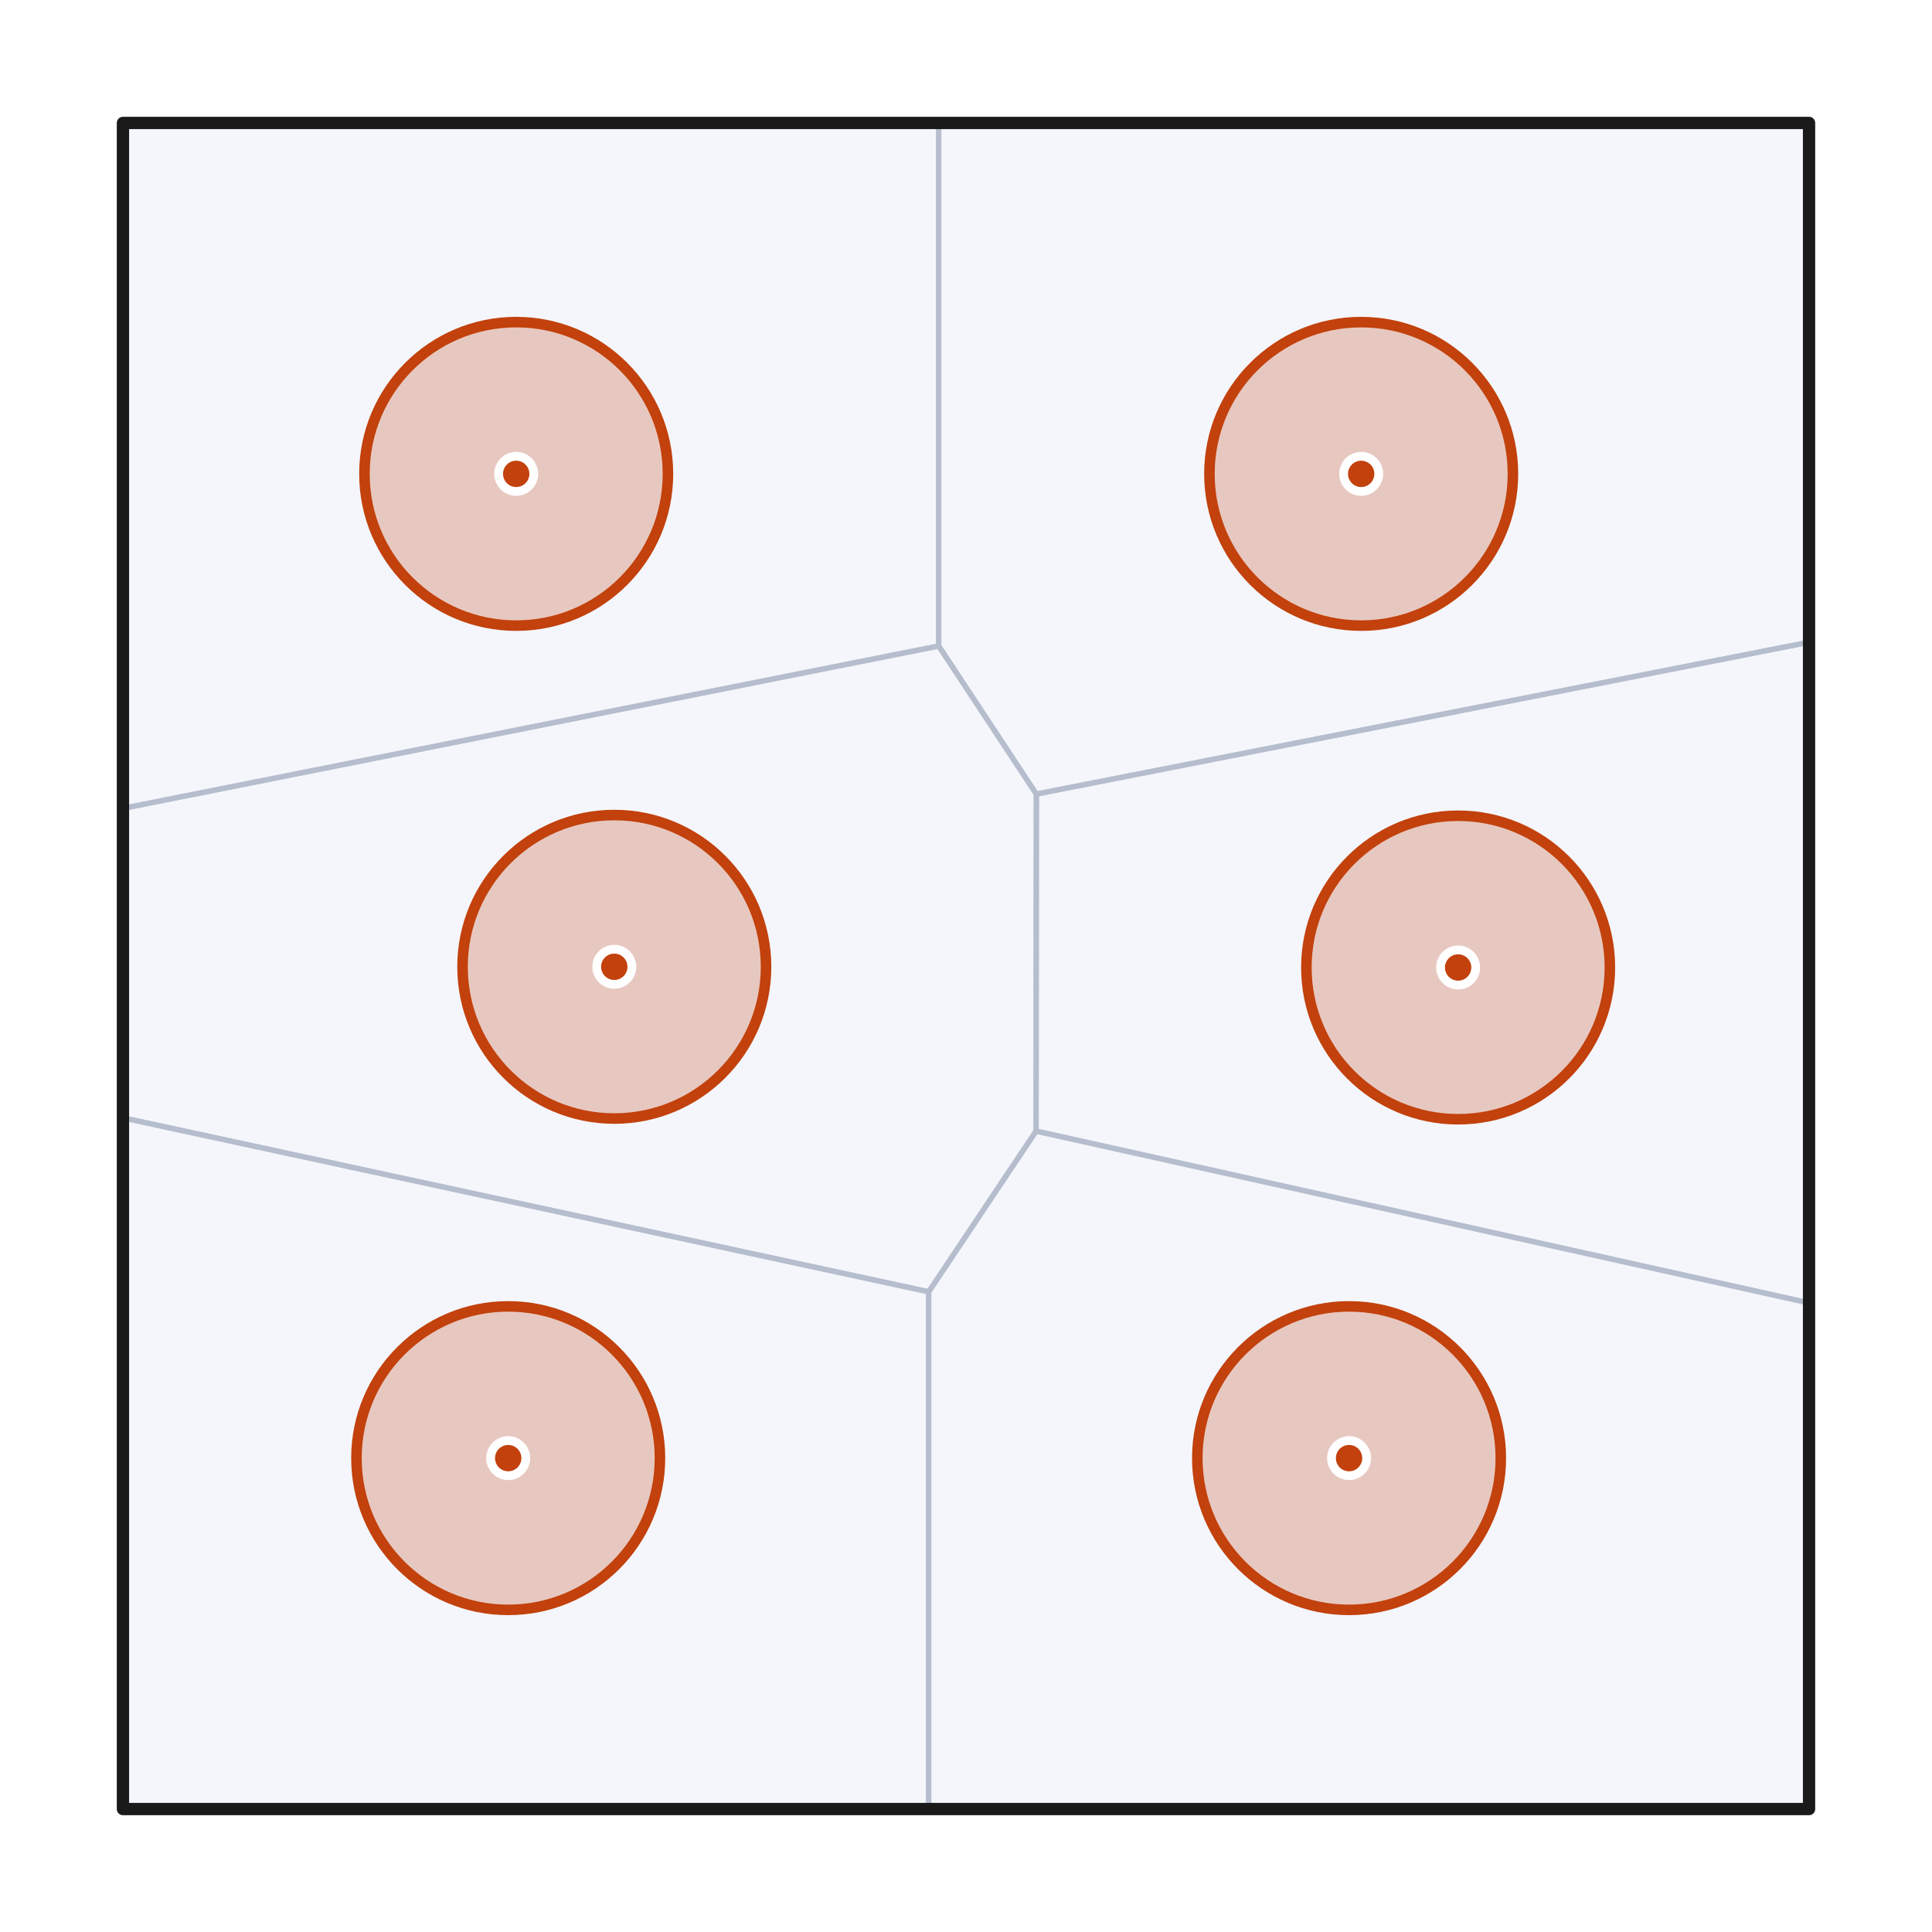
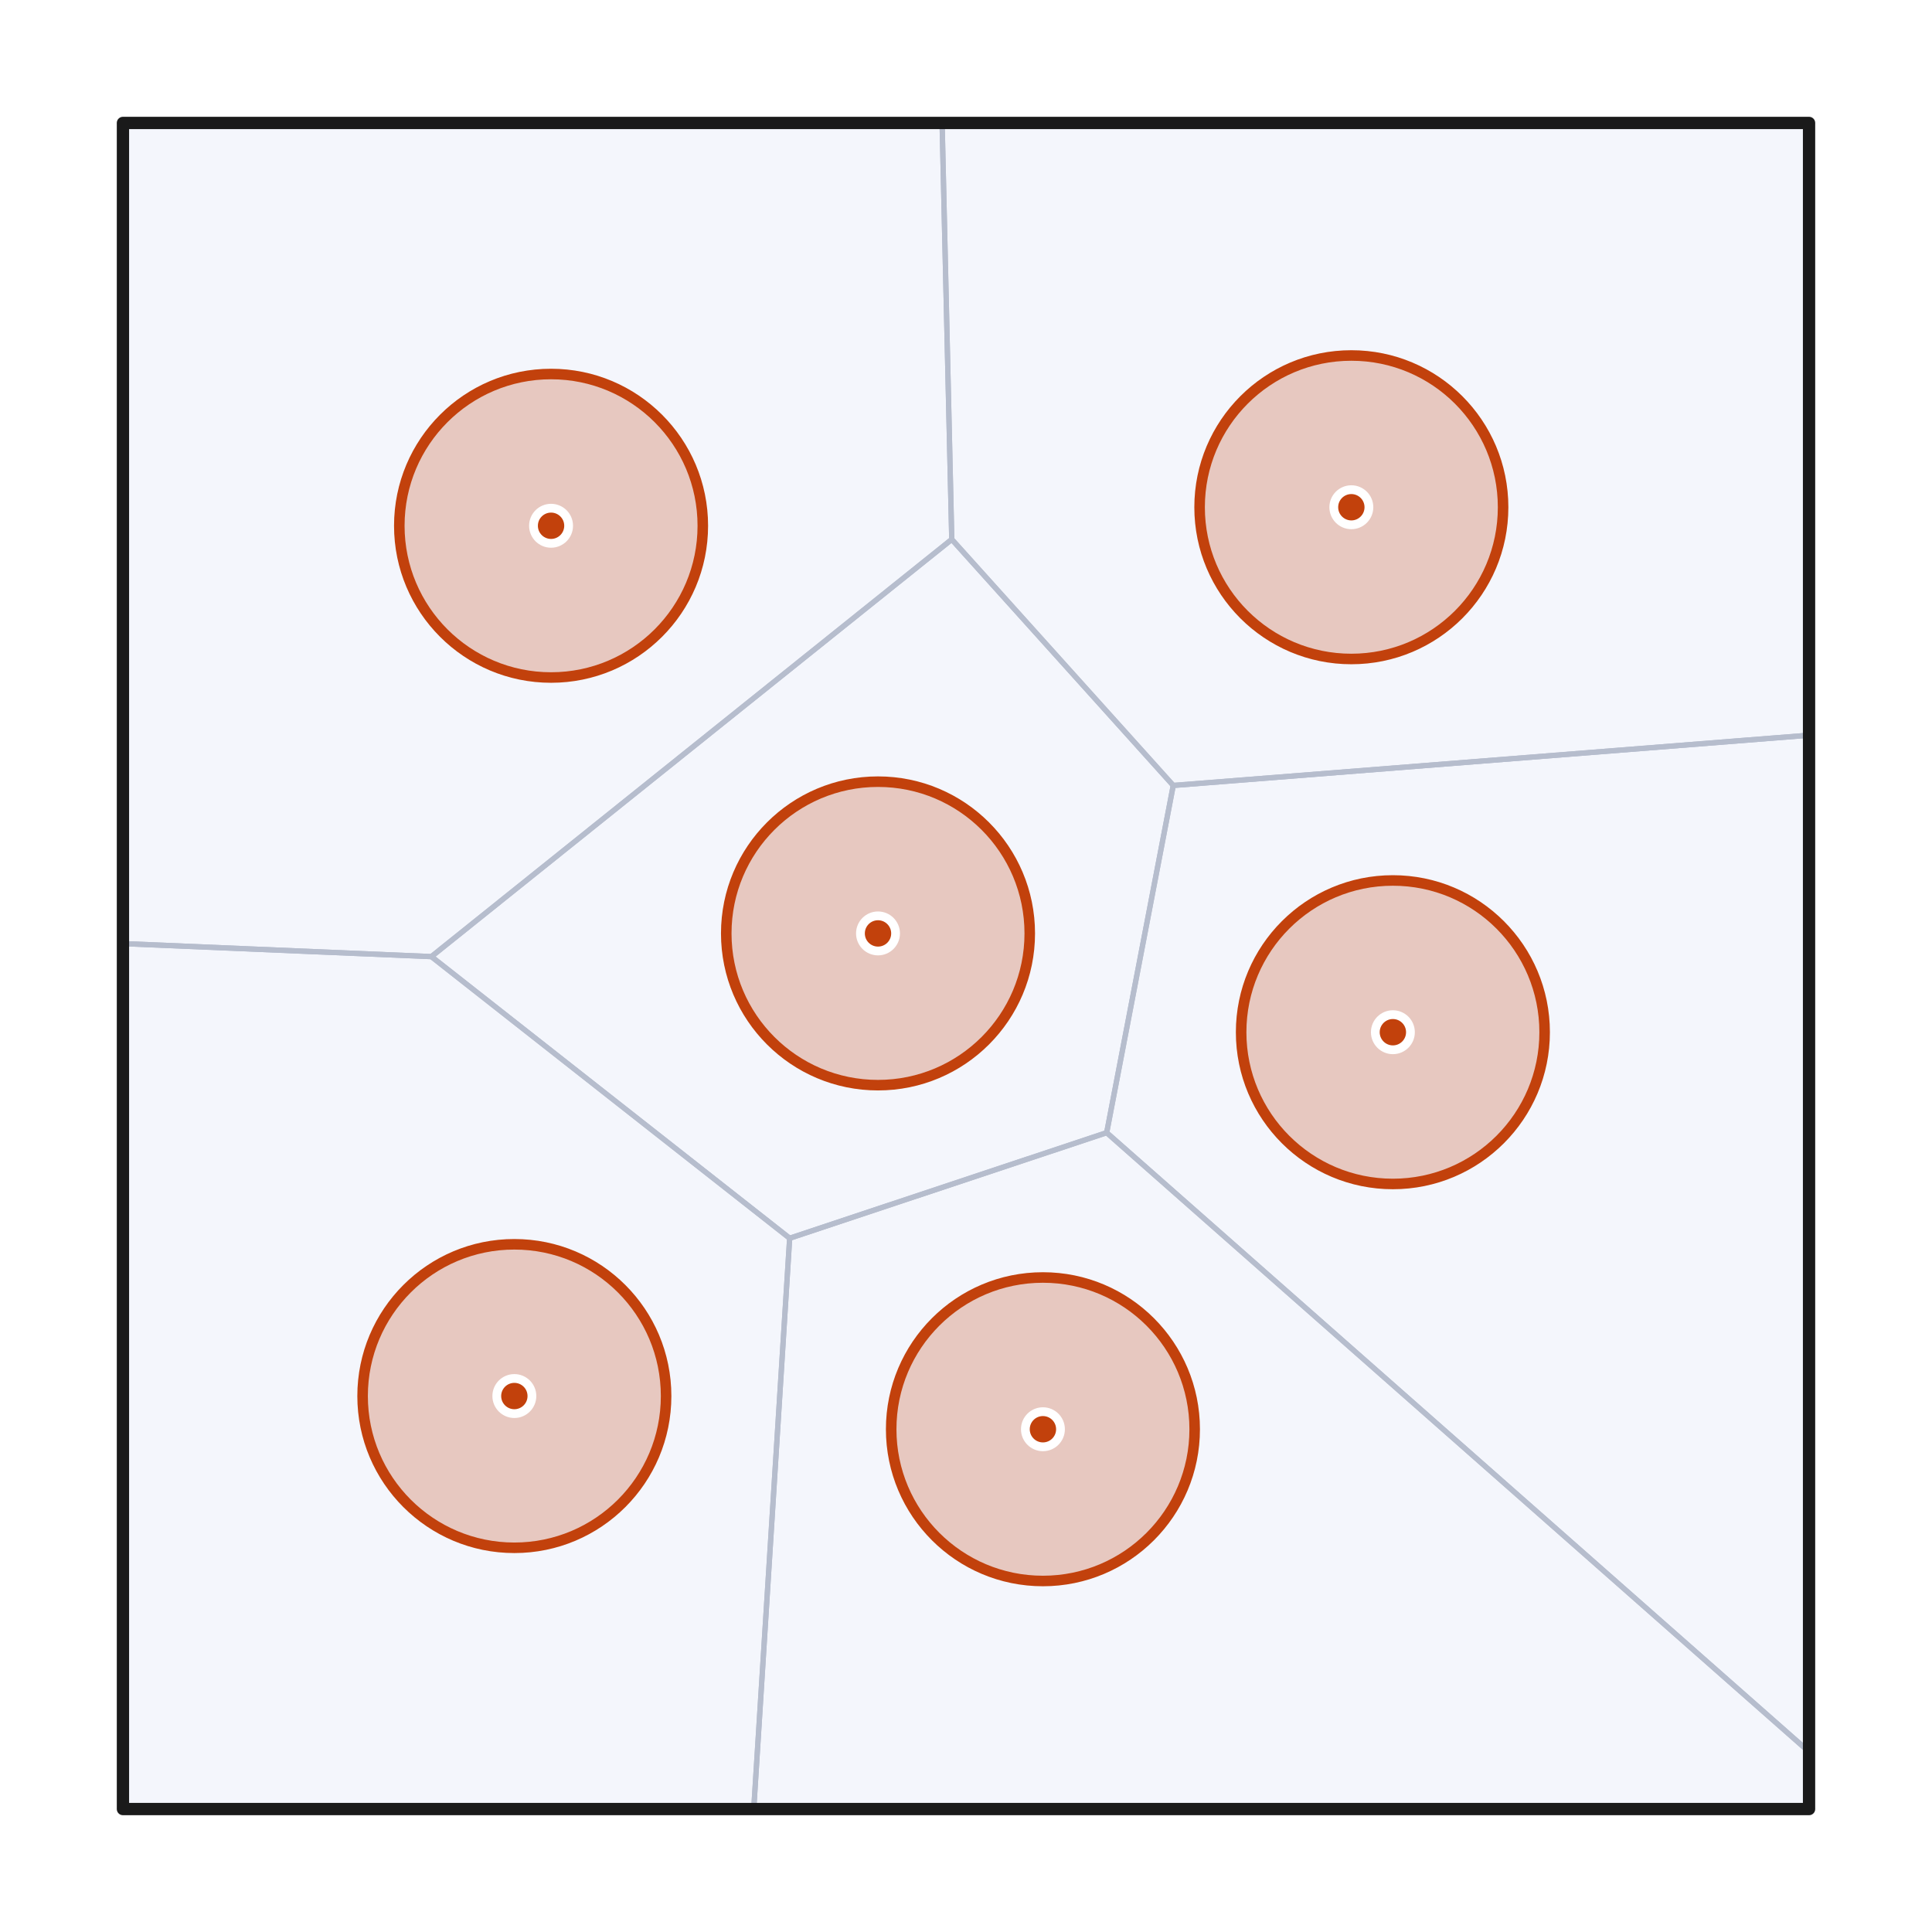
<svg xmlns="http://www.w3.org/2000/svg" viewBox="0 0 220 220" role="img" aria-label="6 circles of radius 0.9 in polygon">
  <style>
    .bg { fill: #fff; }
    .cells path { fill: rgba(80, 110, 200, 0.06); stroke: #b6bdcd; stroke-width: 0.6; }
    .boundary { fill: none; stroke: #1a1a1a; stroke-width: 1.4; stroke-linejoin: round; }
    .sites circle { fill: #c2410c; stroke: #fff; stroke-width: 1; }
    .sites circle.disc { fill: rgba(194, 65, 12, 0.25); stroke: #c2410c; stroke-width: 1.2; }
  </style>
  <rect class="bg" width="100%" height="100%" />
  <g class="cells">
-     <path d="M105.75,206.00 L206.00,206.00 L206.00,148.37 L117.98,128.80 L105.75,147.10 Z" />
-     <path d="M14.00,92.05 L106.89,73.56 L106.89,14.00 L14.00,14.00 Z" />
-     <path d="M106.89,73.56 L118.01,90.42 L206.00,73.13 L206.00,14.00 L106.89,14.00 Z" />
-     <path d="M14.00,206.00 L105.75,206.00 L105.75,147.10 L14.00,127.29 Z" />
-     <path d="M14.00,127.29 L105.75,147.10 L117.98,128.80 L118.01,90.42 L106.89,73.56 L14.00,92.05 Z" />
-     <path d="M117.98,128.80 L206.00,148.37 L206.00,73.13 L118.01,90.42 Z" />
+     <path d="M107.28,14.00 L108.38,61.42 L133.60,89.44 L206.00,83.72 L206.00,14.00 Z" />
+     <path d="M14.00,107.45 L49.12,108.93 L108.38,61.42 L107.28,14.00 L14.00,14.00 Z" />
+     <path d="M14.00,206.00 L85.83,206.00 L89.92,141.00 L49.12,108.93 L14.00,107.45 Z" />
+     <path d="M85.83,206.00 L206.00,206.00 L206.00,199.48 L126.02,128.98 L89.92,141.00 Z" />
+     <path d="M126.02,128.98 L206.00,199.48 L206.00,83.72 L133.60,89.44 Z" />
+     <path d="M49.12,108.93 L89.92,141.00 L126.02,128.98 L133.60,89.44 L108.38,61.42 Z" />
  </g>
  <path class="boundary" d="M14.00,206.00 L206.00,206.00 L206.00,14.00 L14.00,14.00 Z" />
  <g class="sites">
-     <circle class="disc" cx="153.62" cy="166.04" r="17.28" />
-     <circle cx="153.62" cy="166.04" r="2" />
-     <circle class="disc" cx="58.78" cy="53.96" r="17.28" />
-     <circle cx="58.78" cy="53.96" r="2" />
-     <circle class="disc" cx="155.00" cy="53.96" r="17.28" />
-     <circle cx="155.00" cy="53.96" r="2" />
-     <circle class="disc" cx="57.87" cy="166.04" r="17.28" />
-     <circle cx="57.87" cy="166.04" r="2" />
-     <circle class="disc" cx="69.95" cy="110.09" r="17.28" />
-     <circle cx="69.95" cy="110.09" r="2" />
-     <circle class="disc" cx="166.04" cy="110.17" r="17.28" />
-     <circle cx="166.04" cy="110.17" r="2" />
+     <circle class="disc" cx="153.88" cy="57.76" r="17.28" />
+     <circle cx="153.88" cy="57.76" r="2" />
+     <circle class="disc" cx="62.75" cy="59.87" r="17.28" />
+     <circle cx="62.75" cy="59.87" r="2" />
+     <circle class="disc" cx="58.57" cy="158.97" r="17.28" />
+     <circle cx="58.57" cy="158.97" r="2" />
+     <circle class="disc" cx="118.76" cy="162.75" r="17.28" />
+     <circle cx="118.76" cy="162.75" r="2" />
+     <circle class="disc" cx="158.61" cy="117.54" r="17.28" />
+     <circle cx="158.61" cy="117.54" r="2" />
+     <circle class="disc" cx="99.98" cy="106.29" r="17.28" />
+     <circle cx="99.98" cy="106.29" r="2" />
  </g>
</svg>
